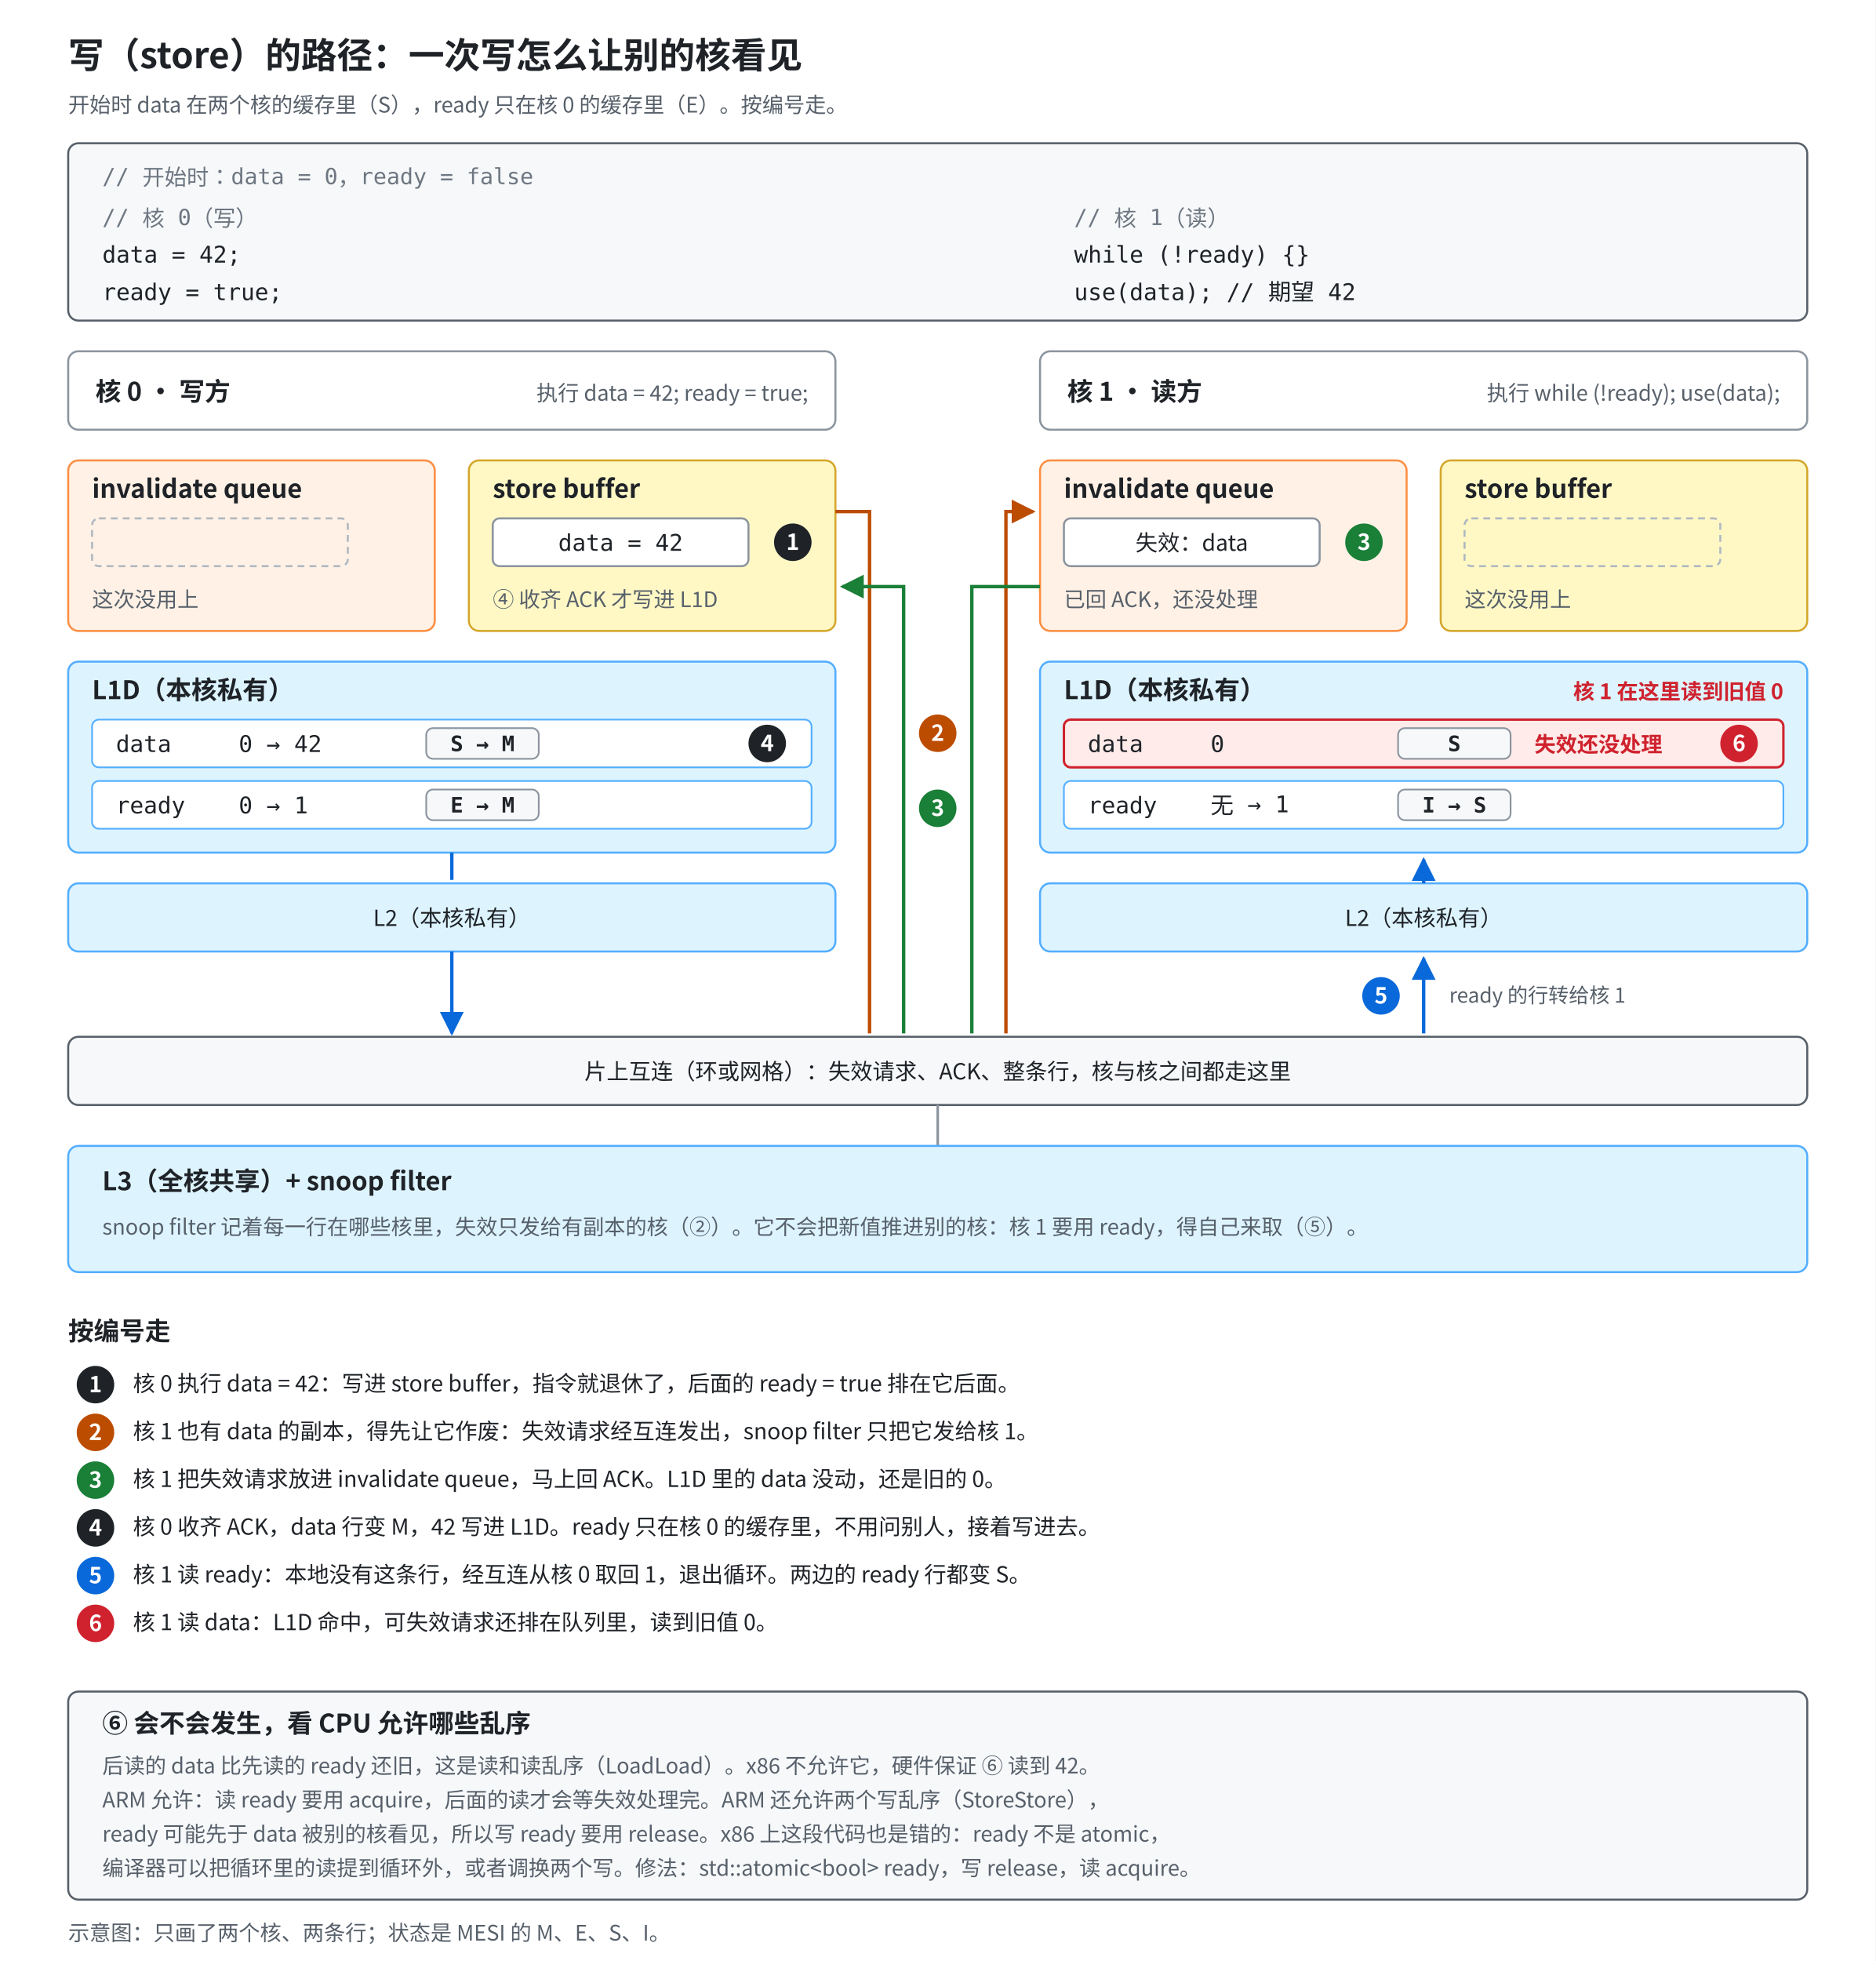
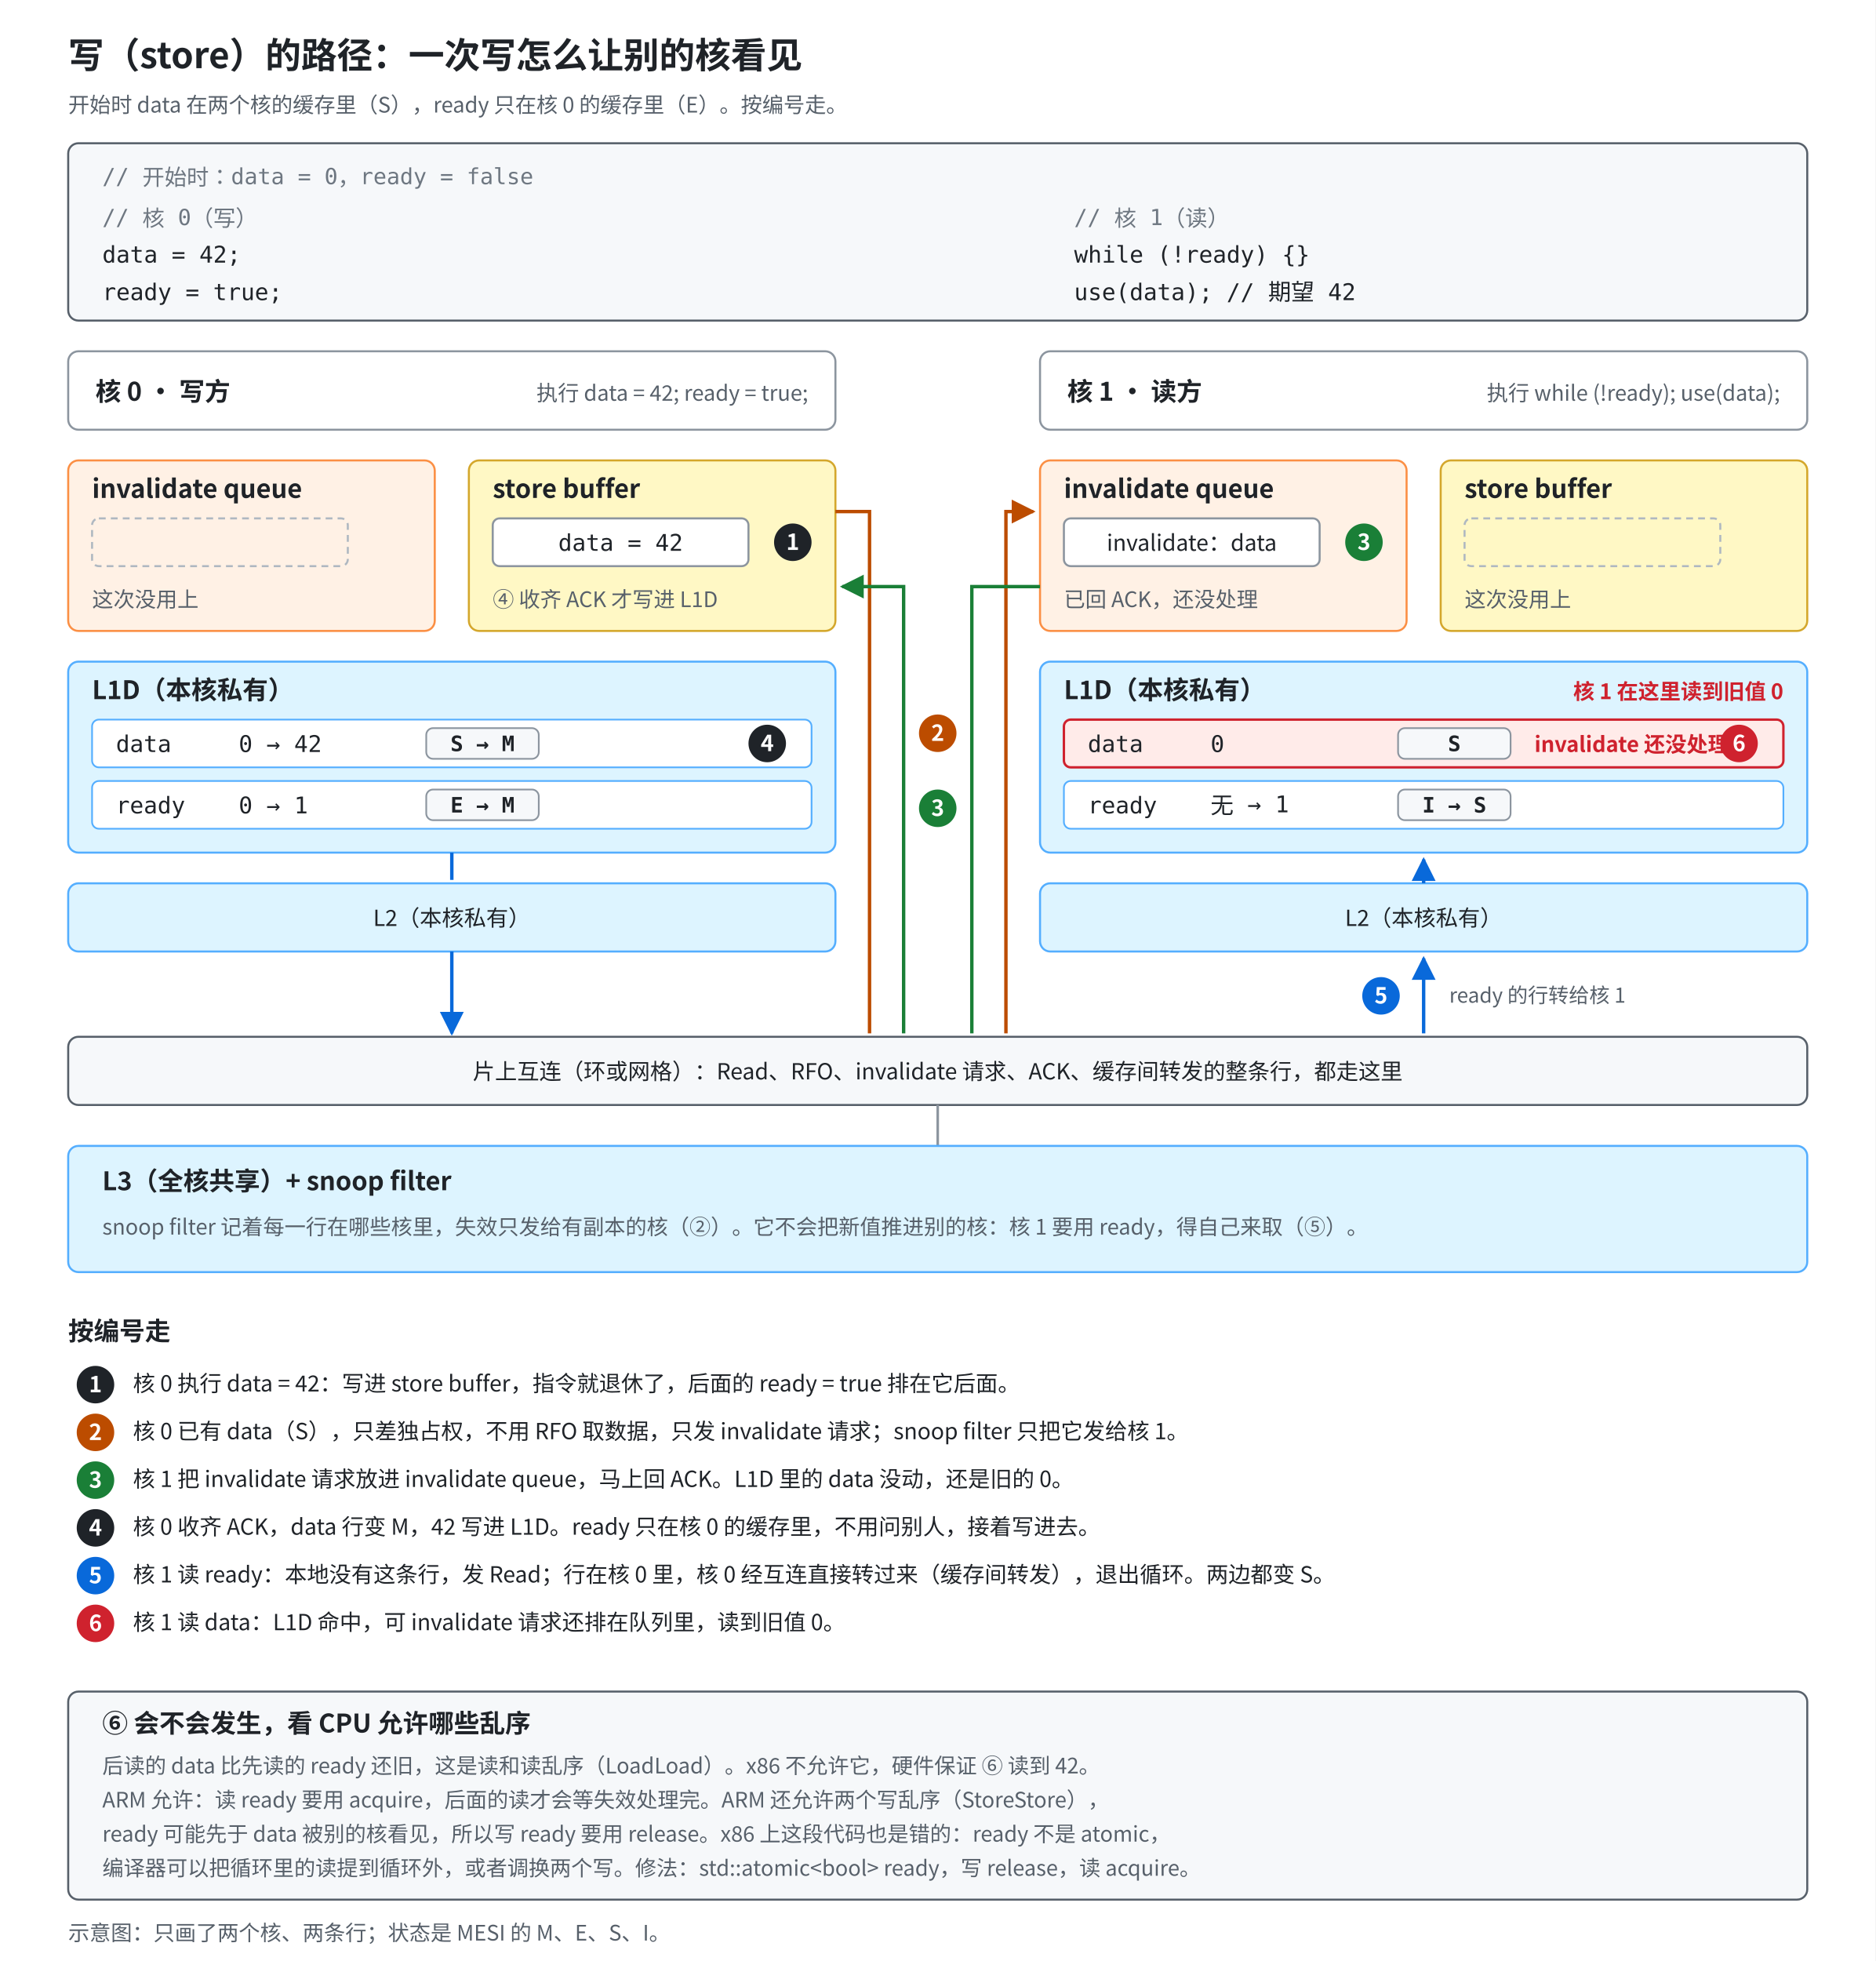
<svg xmlns="http://www.w3.org/2000/svg" viewBox="0 0 1100 1150" width="1100" height="1150" font-family="PingFang SC, Microsoft YaHei, Noto Sans CJK SC, sans-serif">
  <defs>
    <marker id="ai" viewBox="0 0 10 10" refX="9" refY="5" markerWidth="7" markerHeight="7" orient="auto-start-reverse">
      <path d="M0,0 L10,5 L0,10 z" fill="#bc4c00" />
    </marker>
    <marker id="aa" viewBox="0 0 10 10" refX="9" refY="5" markerWidth="7" markerHeight="7" orient="auto-start-reverse">
      <path d="M0,0 L10,5 L0,10 z" fill="#1a7f37" />
    </marker>
    <marker id="ad" viewBox="0 0 10 10" refX="9" refY="5" markerWidth="7" markerHeight="7" orient="auto-start-reverse">
      <path d="M0,0 L10,5 L0,10 z" fill="#0969da" />
    </marker>
    <marker id="ag" viewBox="0 0 10 10" refX="9" refY="5" markerWidth="7" markerHeight="7" orient="auto-start-reverse">
      <path d="M0,0 L10,5 L0,10 z" fill="#8c959f" />
    </marker>
    <style>
      .t    { font-size: 15px; font-weight: 600; fill: #1f2328; }
      .s    { font-size: 12.5px; fill: #57606a; }
      .h    { font-size: 21px; font-weight: 700; fill: #1f2328; }
      .f    { font-size: 13px; fill: #1f2328; }
      .lab  { font-size: 12px; fill: #57606a; }
      .code { font-family: Consolas, Menlo, monospace; font-size: 13.5px; fill: #1f2328; }
      .cm   { font-family: Consolas, Menlo, monospace; font-size: 13px; fill: #6e7781; }
      .box  { fill: #ffffff; stroke: #8c959f; stroke-width: 1.2; }
      .cache{ fill: #ddf4ff; stroke: #54aeff; stroke-width: 1.2; }
      .buf  { fill: #fff8c5; stroke: #d4a72c; stroke-width: 1.2; }
      .iq   { fill: #fff1e5; stroke: #fb8f44; stroke-width: 1.2; }
      .ban  { fill: #f6f8fa; stroke: #57606a; stroke-width: 1.2; }
      .slot { fill: #ffffff; stroke: #8c959f; stroke-width: 1.2; }
      .empty{ fill: none; stroke: #afb8c1; stroke-width: 1.2; stroke-dasharray: 4 3; }
      .row  { fill: #ffffff; stroke: #54aeff; stroke-width: 1; }
      .bad  { fill: #ffebe9; stroke: #cf222e; stroke-width: 1.4; }
      .st   { fill: #f6f8fa; stroke: #8c959f; stroke-width: 1; }
      .stt  { font-family: Consolas, Menlo, monospace; font-size: 12.5px; font-weight: 700; fill: #1f2328; }
      .red  { font-size: 12.5px; font-weight: 700; fill: #cf222e; }
      .line { stroke: #8c959f; stroke-width: 1.5; fill: none; }
      .inv  { stroke: #bc4c00; stroke-width: 2; fill: none; }
      .ack  { stroke: #1a7f37; stroke-width: 2; fill: none; }
      .data { stroke: #0969da; stroke-width: 2; fill: none; }
      .dt   { font-size: 13px; font-weight: 700; fill: #ffffff; }
    </style>
  </defs>
  <rect x="0" y="0" width="1100" height="1150" fill="#ffffff" />
  <text x="40" y="40" class="h">写（store）的路径：一次写怎么让别的核看见</text>
  <text x="40" y="66" class="s">开始时 data 在两个核的缓存里（S），ready 只在核 0 的缓存里（E）。按编号走。</text>
  <rect x="40" y="84" width="1020" height="104" rx="6" class="ban" />
  <text x="60" y="108" class="cm">// 开始时：data = 0，ready = false</text>
  <text x="60" y="132" class="cm">// 核 0（写）</text>
  <text x="60" y="154" class="code">data = 42;</text>
  <text x="60" y="176" class="code">ready = true;</text>
  <text x="630" y="132" class="cm">// 核 1（读）</text>
  <text x="630" y="154" class="code">while (!ready) {}</text>
  <text x="630" y="176" class="code">use(data);   // 期望 42</text>
  <rect x="40" y="206" width="450" height="46" rx="6" class="box" />
  <text x="56" y="235" class="t">核 0 · 写方</text>
  <text x="474" y="235" class="s" text-anchor="end">执行 data = 42; ready = true;</text>
  <rect x="40" y="270" width="215" height="100" rx="6" class="iq" />
  <text x="54" y="292" class="t">invalidate queue</text>
  <rect x="275" y="270" width="215" height="100" rx="6" class="buf" />
  <text x="289" y="292" class="t">store buffer</text>
  <rect x="54" y="304" width="150" height="28" rx="4" class="empty" />
  <text x="54" y="356" class="s">这次没用上</text>
  <rect x="289" y="304" width="150" height="28" rx="4" class="slot" />
  <text x="364" y="323" class="code" text-anchor="middle">data = 42</text>
  <circle cx="465" cy="318" r="11" fill="#1f2328" />
  <text x="465" y="322.5" class="dt" text-anchor="middle">1</text>
  <text x="289" y="356" class="s">④ 收齐 ACK 才写进 L1D</text>
  <rect x="40" y="388" width="450" height="112" rx="6" class="cache" />
  <text x="54" y="410" class="t">L1D（本核私有）</text>
  <rect x="54" y="422" width="422" height="28" rx="4" class="row" />
  <text x="68" y="441" class="code">data</text>
  <text x="140" y="441" class="code">0 → 42</text>
  <rect x="250" y="427" width="66" height="18" rx="4" class="st" />
  <text x="283" y="440.5" class="stt" text-anchor="middle">S → M</text>
  <rect x="54" y="458" width="422" height="28" rx="4" class="row" />
  <text x="68" y="477" class="code">ready</text>
  <text x="140" y="477" class="code">0 → 1</text>
  <rect x="250" y="463" width="66" height="18" rx="4" class="st" />
  <text x="283" y="476.5" class="stt" text-anchor="middle">E → M</text>
  <circle cx="450" cy="436" r="11" fill="#1f2328" />
  <text x="450" y="440.5" class="dt" text-anchor="middle">4</text>
  <rect x="40" y="518" width="450" height="40" rx="6" class="cache" />
  <text x="265" y="543" class="f" text-anchor="middle">L2（本核私有）</text>
  <rect x="610" y="206" width="450" height="46" rx="6" class="box" />
  <text x="626" y="235" class="t">核 1 · 读方</text>
  <text x="1044" y="235" class="s" text-anchor="end">执行 while (!ready); use(data);</text>
  <rect x="610" y="270" width="215" height="100" rx="6" class="iq" />
  <text x="624" y="292" class="t">invalidate queue</text>
  <rect x="845" y="270" width="215" height="100" rx="6" class="buf" />
  <text x="859" y="292" class="t">store buffer</text>
  <rect x="624" y="304" width="150" height="28" rx="4" class="slot" />
-   <text x="699" y="323" class="f" text-anchor="middle">失效：data</text>
+   <text x="699" y="323" class="f" text-anchor="middle">invalidate：data</text>
  <circle cx="800" cy="318" r="11" fill="#1a7f37" />
  <text x="800" y="322.5" class="dt" text-anchor="middle">3</text>
  <text x="624" y="356" class="s">已回 ACK，还没处理</text>
  <rect x="859" y="304" width="150" height="28" rx="4" class="empty" />
  <text x="859" y="356" class="s">这次没用上</text>
  <rect x="610" y="388" width="450" height="112" rx="6" class="cache" />
  <text x="624" y="410" class="t">L1D（本核私有）</text>
  <rect x="624" y="422" width="422" height="28" rx="4" class="bad" />
  <text x="638" y="441" class="code">data</text>
  <text x="710" y="441" class="code">0</text>
  <rect x="820" y="427" width="66" height="18" rx="4" class="st" />
  <text x="853" y="440.5" class="stt" text-anchor="middle">S</text>
-   <text x="900" y="441" class="red">失效还没处理</text>
+   <text x="900" y="441" class="red">invalidate 还没处理</text>
  <rect x="624" y="458" width="422" height="28" rx="4" class="row" />
  <text x="638" y="477" class="code">ready</text>
  <text x="710" y="477" class="code">无 → 1</text>
  <rect x="820" y="463" width="66" height="18" rx="4" class="st" />
  <text x="853" y="476.5" class="stt" text-anchor="middle">I → S</text>
  <rect x="610" y="518" width="450" height="40" rx="6" class="cache" />
  <text x="835" y="543" class="f" text-anchor="middle">L2（本核私有）</text>
  <line x1="265" y1="500" x2="265" y2="516" class="data" />
  <line x1="265" y1="558" x2="265" y2="606" class="data" marker-end="url(#ad)" />
  <line x1="835" y1="606" x2="835" y2="562" class="data" marker-end="url(#ad)" />
  <line x1="835" y1="518" x2="835" y2="504" class="data" marker-end="url(#ad)" />
  <circle cx="810" cy="584" r="11" fill="#0969da" />
  <text x="810" y="588.5" class="dt" text-anchor="middle">5</text>
  <text x="850" y="588" class="lab">ready 的行转给核 1</text>
  <path d="M490,300 H510 V606" class="inv" />
  <path d="M590,606 V300 H606" class="inv" marker-end="url(#ai)" />
  <path d="M610,344 H570 V606" class="ack" />
  <path d="M530,606 V344 H494" class="ack" marker-end="url(#aa)" />
  <circle cx="550" cy="430" r="11" fill="#bc4c00" />
  <text x="550" y="434.5" class="dt" text-anchor="middle">2</text>
  <circle cx="550" cy="474" r="11" fill="#1a7f37" />
  <text x="550" y="478.5" class="dt" text-anchor="middle">3</text>
  <circle cx="1020" cy="436" r="11" fill="#cf222e" />
  <text x="1020" y="440.5" class="dt" text-anchor="middle">6</text>
  <text x="1046" y="410" class="red" text-anchor="end">核 1 在这里读到旧值 0</text>
  <rect x="40" y="608" width="1020" height="40" rx="6" class="ban" />
-   <text x="550" y="633" class="f" text-anchor="middle">片上互连（环或网格）：失效请求、ACK、整条行，核与核之间都走这里</text>
+   <text x="550" y="633" class="f" text-anchor="middle">片上互连（环或网格）：Read、RFO、invalidate 请求、ACK、缓存间转发的整条行，都走这里</text>
  <line x1="550" y1="648" x2="550" y2="672" class="line" />
  <rect x="40" y="672" width="1020" height="74" rx="6" class="cache" />
  <text x="60" y="698" class="t">L3（全核共享）+ snoop filter</text>
  <text x="60" y="724" class="s">snoop filter 记着每一行在哪些核里，失效只发给有副本的核（②）。它不会把新值推进别的核：核 1 要用 ready，得自己来取（⑤）。</text>
  <text x="40" y="786" class="t">按编号走</text>
  <circle cx="56" cy="812" r="11" fill="#1f2328" />
  <text x="56" y="816.5" class="dt" text-anchor="middle">1</text>
  <text x="78" y="816" class="f">核 0 执行 data = 42：写进 store buffer，指令就退休了，后面的 ready = true 排在它后面。</text>
  <circle cx="56" cy="840" r="11" fill="#bc4c00" />
  <text x="56" y="844.5" class="dt" text-anchor="middle">2</text>
-   <text x="78" y="844" class="f">核 1 也有 data 的副本，得先让它作废：失效请求经互连发出，snoop filter 只把它发给核 1。</text>
+   <text x="78" y="844" class="f">核 0 已有 data（S），只差独占权，不用 RFO 取数据，只发 invalidate 请求；snoop filter 只把它发给核 1。</text>
  <circle cx="56" cy="868" r="11" fill="#1a7f37" />
  <text x="56" y="872.5" class="dt" text-anchor="middle">3</text>
-   <text x="78" y="872" class="f">核 1 把失效请求放进 invalidate queue，马上回 ACK。L1D 里的 data 没动，还是旧的 0。</text>
+   <text x="78" y="872" class="f">核 1 把 invalidate 请求放进 invalidate queue，马上回 ACK。L1D 里的 data 没动，还是旧的 0。</text>
  <circle cx="56" cy="896" r="11" fill="#1f2328" />
  <text x="56" y="900.5" class="dt" text-anchor="middle">4</text>
  <text x="78" y="900" class="f">核 0 收齐 ACK，data 行变 M，42 写进 L1D。ready 只在核 0 的缓存里，不用问别人，接着写进去。</text>
  <circle cx="56" cy="924" r="11" fill="#0969da" />
  <text x="56" y="928.5" class="dt" text-anchor="middle">5</text>
-   <text x="78" y="928" class="f">核 1 读 ready：本地没有这条行，经互连从核 0 取回 1，退出循环。两边的 ready 行都变 S。</text>
+   <text x="78" y="928" class="f">核 1 读 ready：本地没有这条行，发 Read；行在核 0 里，核 0 经互连直接转过来（缓存间转发），退出循环。两边都变 S。</text>
  <circle cx="56" cy="952" r="11" fill="#cf222e" />
  <text x="56" y="956.5" class="dt" text-anchor="middle">6</text>
-   <text x="78" y="956" class="f">核 1 读 data：L1D 命中，可失效请求还排在队列里，读到旧值 0。</text>
+   <text x="78" y="956" class="f">核 1 读 data：L1D 命中，可 invalidate 请求还排在队列里，读到旧值 0。</text>
  <rect x="40" y="992" width="1020" height="122" rx="6" class="ban" />
  <text x="60" y="1016" class="t">⑥ 会不会发生，看 CPU 允许哪些乱序</text>
  <text x="60" y="1040" class="s">后读的 data 比先读的 ready 还旧，这是读和读乱序（LoadLoad）。x86 不允许它，硬件保证 ⑥ 读到 42。</text>
  <text x="60" y="1060" class="s">ARM 允许：读 ready 要用 acquire，后面的读才会等失效处理完。ARM 还允许两个写乱序（StoreStore），</text>
  <text x="60" y="1080" class="s">ready 可能先于 data 被别的核看见，所以写 ready 要用 release。x86 上这段代码也是错的：ready 不是 atomic，</text>
  <text x="60" y="1100" class="s">编译器可以把循环里的读提到循环外，或者调换两个写。修法：std::atomic&lt;bool&gt; ready，写 release，读 acquire。</text>
  <text x="40" y="1138" class="s">示意图：只画了两个核、两条行；状态是 MESI 的 M、E、S、I。</text>
</svg>
